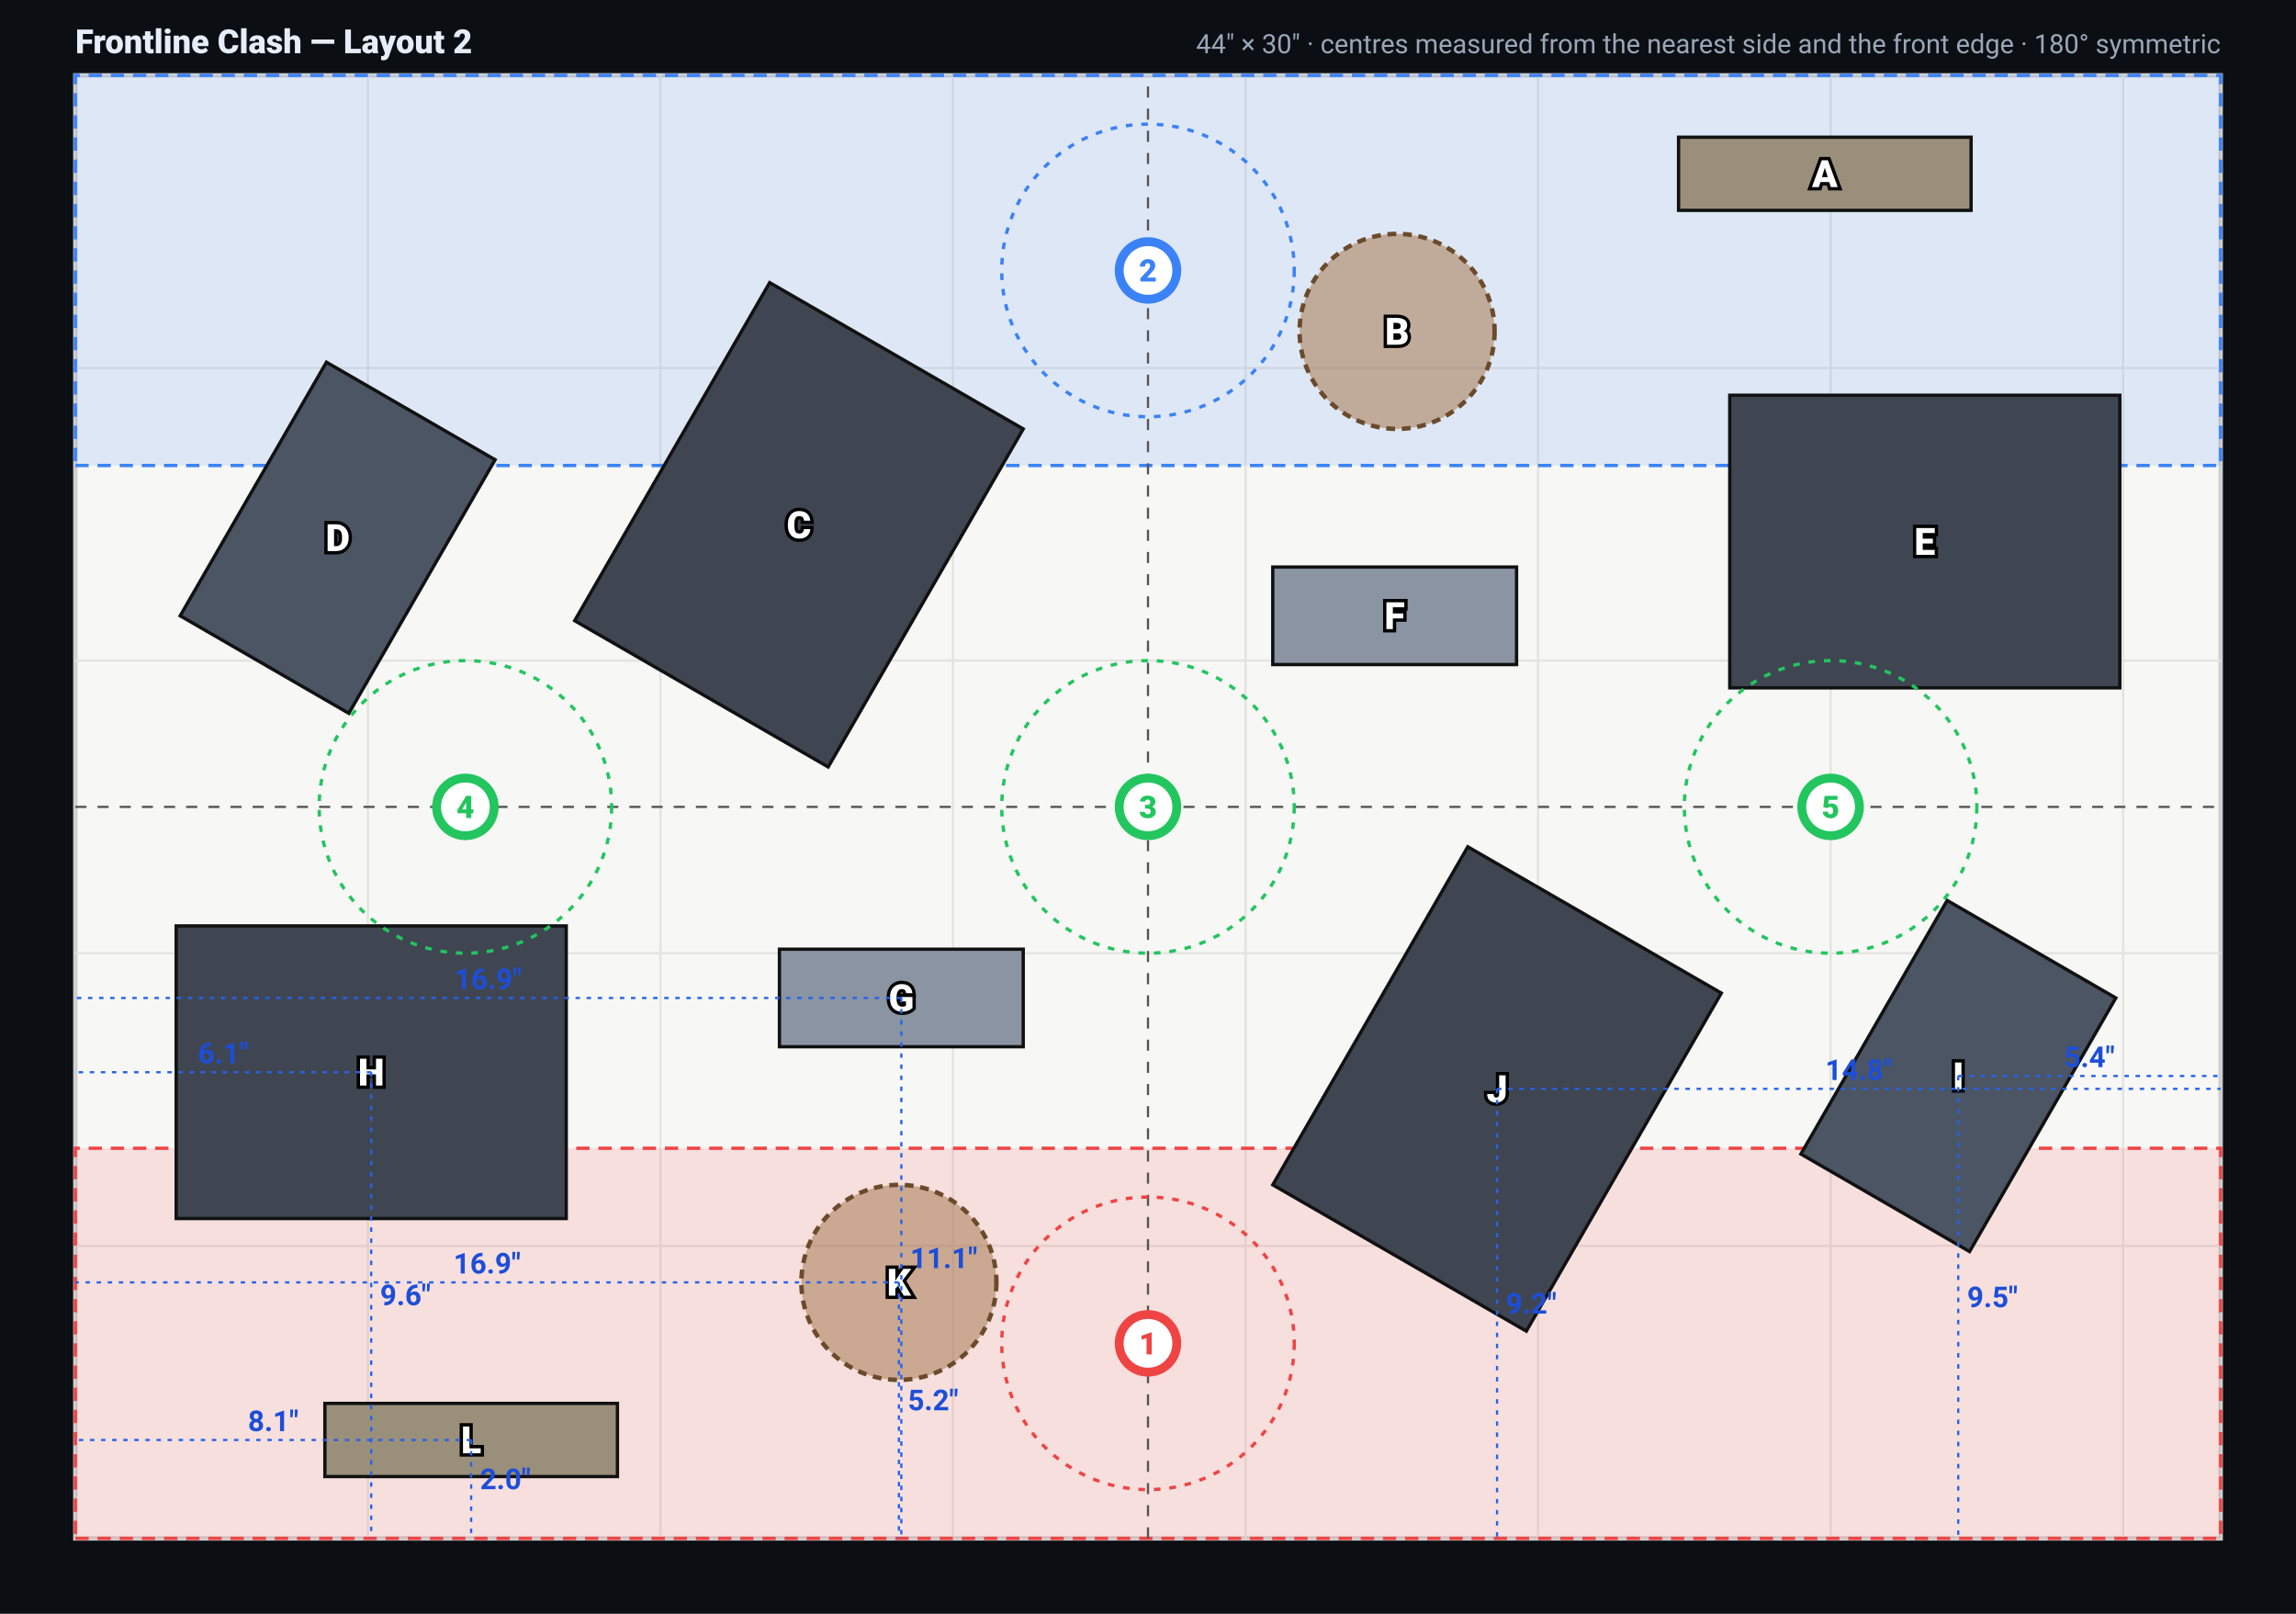
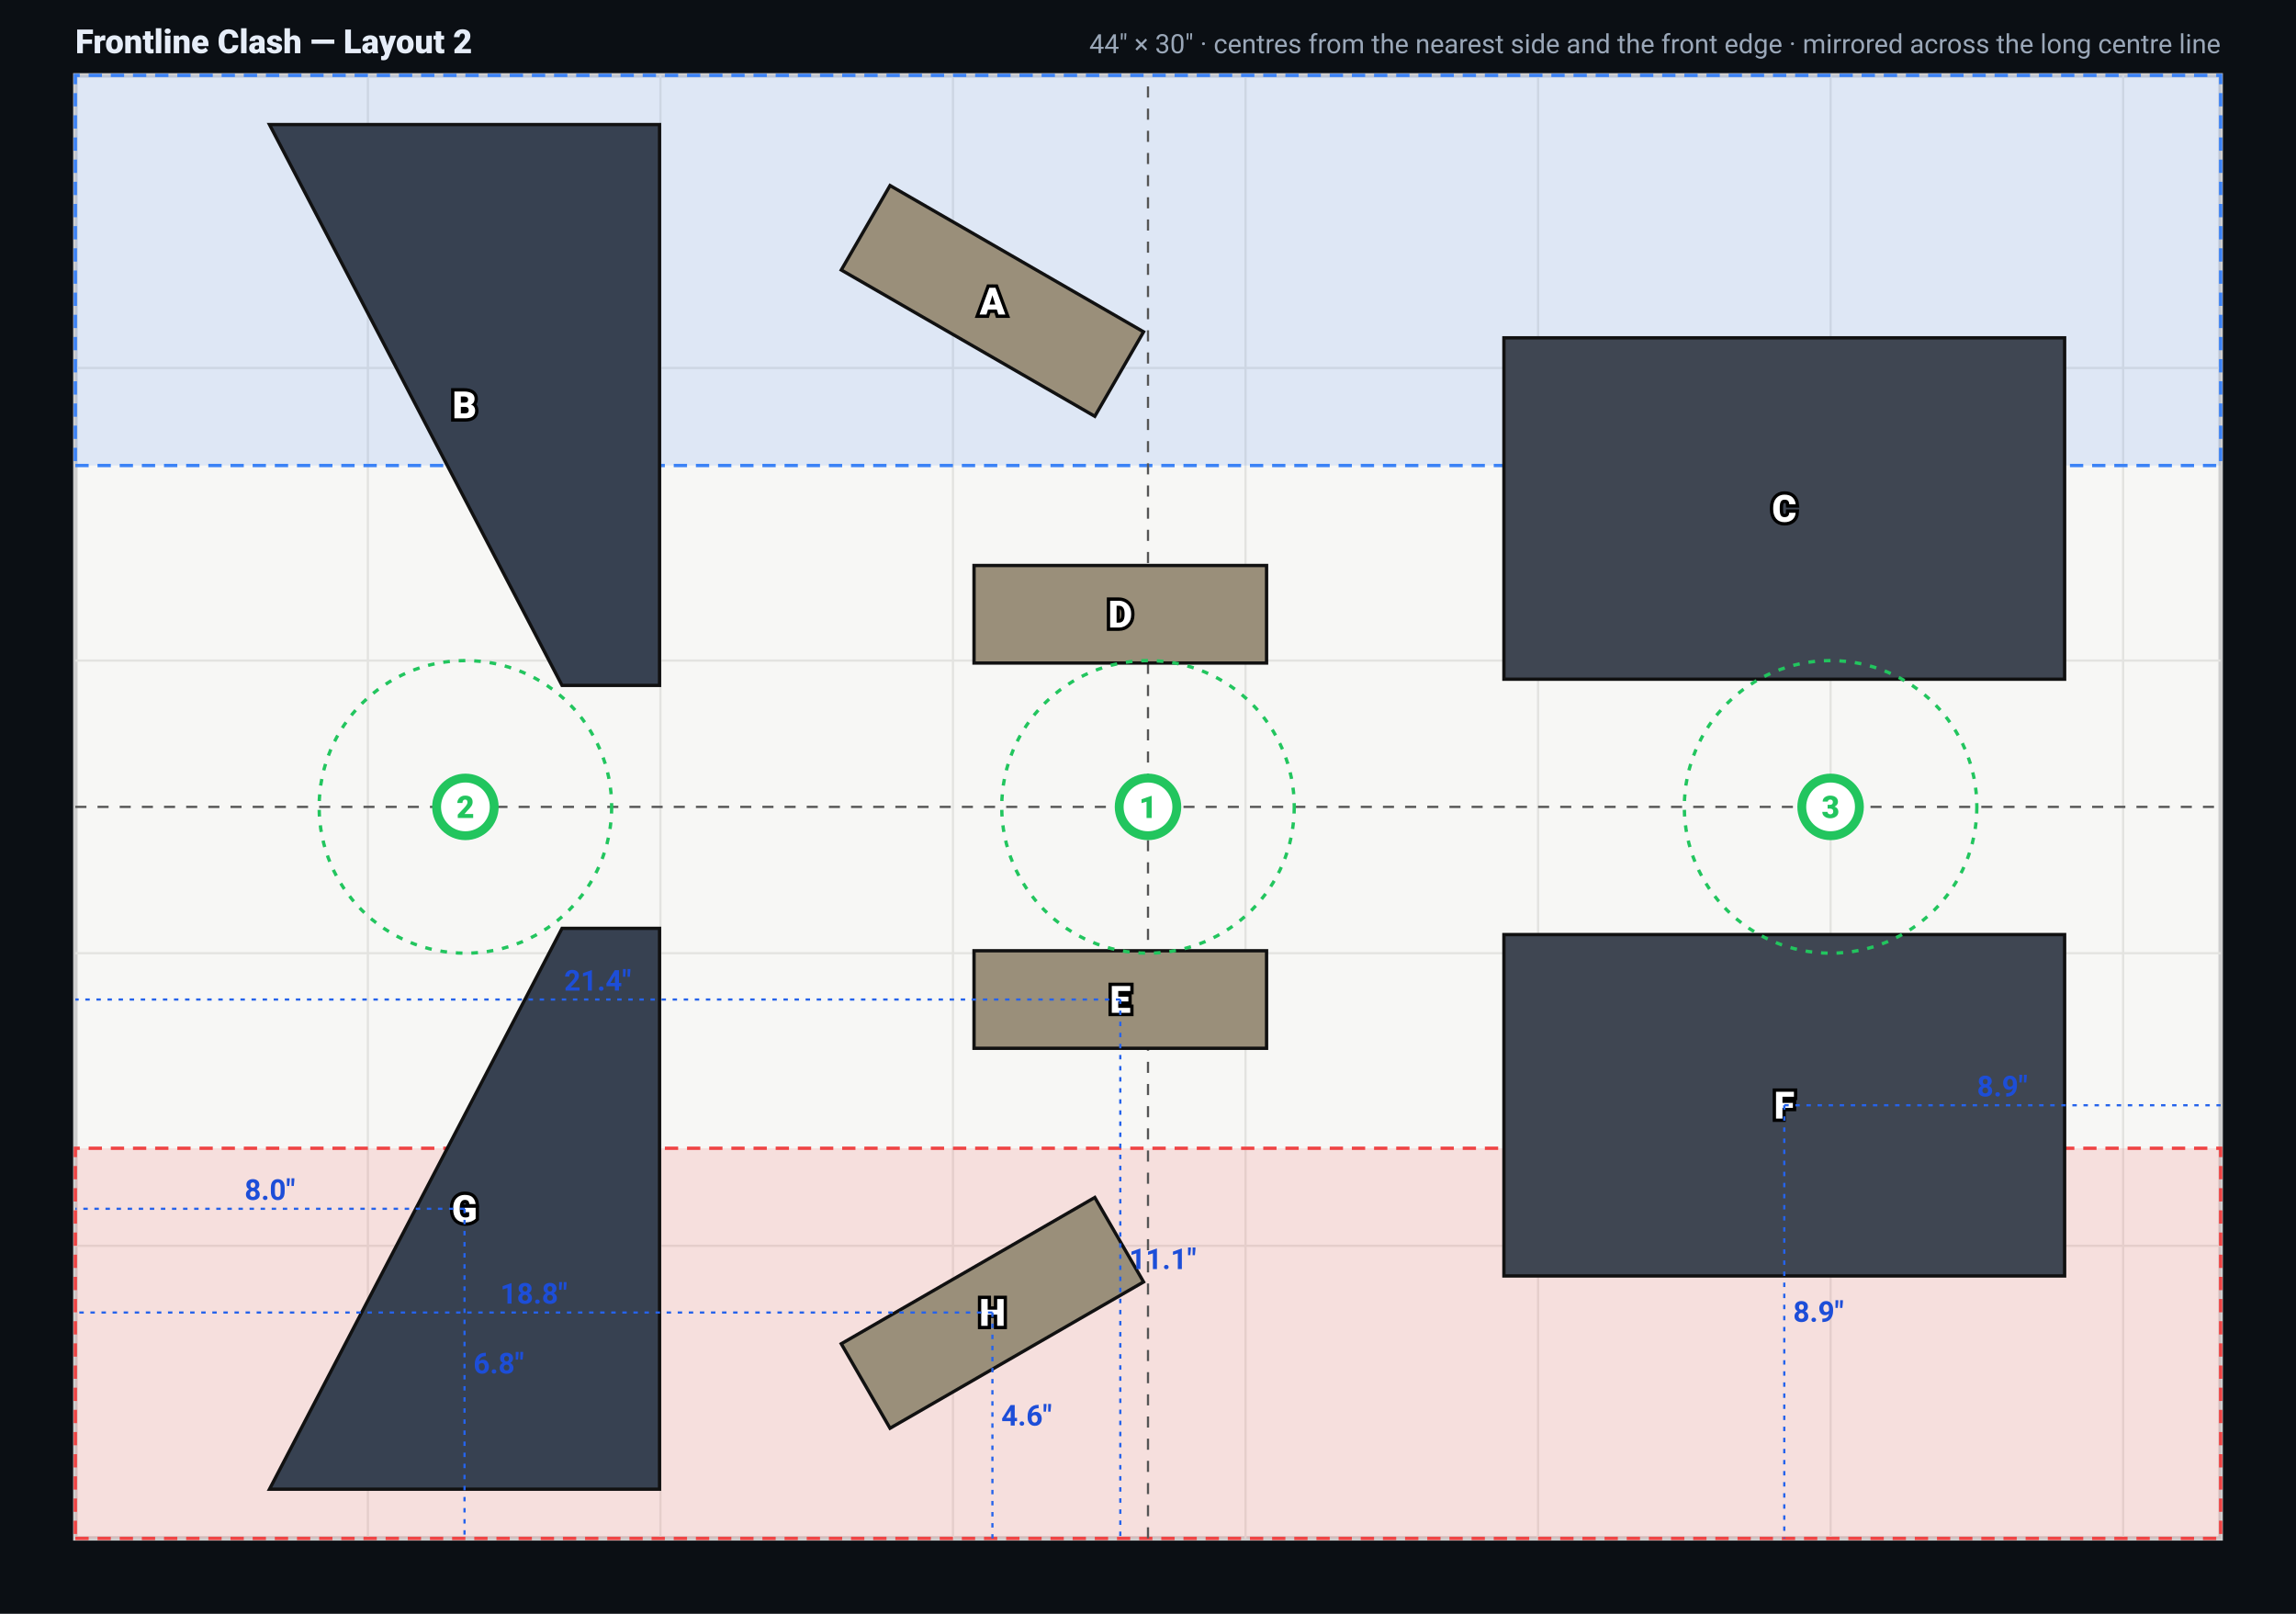
<svg xmlns="http://www.w3.org/2000/svg" viewBox="0 0 1036 728" role="img" aria-label="FC-2" font-family="-apple-system,Segoe UI,Roboto,sans-serif">
  <rect x="0" y="0" width="1036" height="728" fill="#0b0f14" />
  <rect x="34" y="34" width="968" height="660" fill="#f7f7f5" stroke="#cfcfcf" stroke-width="2" />
  <line x1="166.0" y1="34" x2="166.0" y2="694" stroke="#e3e3e0" stroke-width="1" />
  <line x1="298.0" y1="34" x2="298.0" y2="694" stroke="#e3e3e0" stroke-width="1" />
  <line x1="430.0" y1="34" x2="430.0" y2="694" stroke="#e3e3e0" stroke-width="1" />
  <line x1="562.0" y1="34" x2="562.0" y2="694" stroke="#e3e3e0" stroke-width="1" />
  <line x1="694.0" y1="34" x2="694.0" y2="694" stroke="#e3e3e0" stroke-width="1" />
  <line x1="826.0" y1="34" x2="826.0" y2="694" stroke="#e3e3e0" stroke-width="1" />
  <line x1="958.0" y1="34" x2="958.0" y2="694" stroke="#e3e3e0" stroke-width="1" />
  <line x1="34" y1="562.0" x2="1002" y2="562.0" stroke="#e3e3e0" stroke-width="1" />
  <line x1="34" y1="430.0" x2="1002" y2="430.0" stroke="#e3e3e0" stroke-width="1" />
  <line x1="34" y1="298.0" x2="1002" y2="298.0" stroke="#e3e3e0" stroke-width="1" />
  <line x1="34" y1="166.0" x2="1002" y2="166.0" stroke="#e3e3e0" stroke-width="1" />
  <polygon points="34.0,694.0 1002.0,694.0 1002.0,518.0 34.0,518.0" fill="rgba(239,68,68,0.13)" stroke="#ef4444" stroke-dasharray="6 4" stroke-width="1.5" />
  <polygon points="34.0,210.0 1002.0,210.0 1002.0,34.0 34.0,34.0" fill="rgba(59,130,246,0.13)" stroke="#3b82f6" stroke-dasharray="6 4" stroke-width="1.5" />
  <line x1="34.0" y1="364.0" x2="1002.0" y2="364.0" stroke="#555" stroke-dasharray="5 5" stroke-width="1" />
  <line x1="518.0" y1="694.0" x2="518.0" y2="34.0" stroke="#555" stroke-dasharray="5 5" stroke-width="1" />
-   <polygon points="889.4,94.9 889.4,61.9 757.4,61.9 757.4,94.9" fill="#9a8f7a" stroke="#111" stroke-width="1.5" />
-   <text x="823.4" y="84.4" text-anchor="middle" font-size="17" font-weight="800" fill="#fff" stroke="#000" stroke-width="3" paint-order="stroke">A</text>
-   <circle cx="630.4" cy="149.5" r="44.0" fill="#a77b52" fill-opacity="0.55" stroke="#6b4a2c" stroke-width="2" stroke-dasharray="4 3" />
-   <text x="630.4" y="155.5" text-anchor="middle" font-size="17" font-weight="800" fill="#fff" stroke="#000" stroke-width="3" paint-order="stroke">B</text>
-   <polygon points="259.3,280.0 373.7,346.0 461.7,193.5 347.3,127.5" fill="#3f4652" stroke="#111" stroke-width="1.5" />
-   <text x="360.5" y="242.8" text-anchor="middle" font-size="17" font-weight="800" fill="#fff" stroke="#000" stroke-width="3" paint-order="stroke">C</text>
-   <polygon points="223.4,207.4 147.3,163.4 81.3,277.8 157.4,321.8" fill="#4b5563" stroke="#111" stroke-width="1.5" />
-   <text x="152.4" y="248.6" text-anchor="middle" font-size="17" font-weight="800" fill="#fff" stroke="#000" stroke-width="3" paint-order="stroke">D</text>
-   <polygon points="780.5,178.3 780.5,310.3 956.5,310.3 956.5,178.3" fill="#3f4652" stroke="#111" stroke-width="1.5" />
-   <text x="868.5" y="250.3" text-anchor="middle" font-size="17" font-weight="800" fill="#fff" stroke="#000" stroke-width="3" paint-order="stroke">E</text>
-   <polygon points="574.3,255.8 574.3,299.8 684.3,299.8 684.3,255.8" fill="#8a94a3" stroke="#111" stroke-width="1.5" />
-   <text x="629.3" y="283.8" text-anchor="middle" font-size="17" font-weight="800" fill="#fff" stroke="#000" stroke-width="3" paint-order="stroke">F</text>
-   <polygon points="461.7,472.2 461.7,428.2 351.7,428.2 351.7,472.2" fill="#8a94a3" stroke="#111" stroke-width="1.5" />
-   <text x="406.7" y="456.2" text-anchor="middle" font-size="17" font-weight="800" fill="#fff" stroke="#000" stroke-width="3" paint-order="stroke">G</text>
-   <polygon points="255.5,549.7 255.5,417.7 79.5,417.7 79.5,549.7" fill="#3f4652" stroke="#111" stroke-width="1.5" />
-   <text x="167.5" y="489.7" text-anchor="middle" font-size="17" font-weight="800" fill="#fff" stroke="#000" stroke-width="3" paint-order="stroke">H</text>
-   <polygon points="812.6,520.6 888.7,564.6 954.7,450.2 878.6,406.2" fill="#4b5563" stroke="#111" stroke-width="1.5" />
-   <text x="883.6" y="491.4" text-anchor="middle" font-size="17" font-weight="800" fill="#fff" stroke="#000" stroke-width="3" paint-order="stroke">I</text>
-   <polygon points="776.7,448.0 662.3,382.0 574.3,534.5 688.7,600.5" fill="#3f4652" stroke="#111" stroke-width="1.5" />
-   <text x="675.5" y="497.2" text-anchor="middle" font-size="17" font-weight="800" fill="#fff" stroke="#000" stroke-width="3" paint-order="stroke">J</text>
-   <circle cx="405.6" cy="578.5" r="44.0" fill="#a77b52" fill-opacity="0.55" stroke="#6b4a2c" stroke-width="2" stroke-dasharray="4 3" />
-   <text x="405.6" y="584.5" text-anchor="middle" font-size="17" font-weight="800" fill="#fff" stroke="#000" stroke-width="3" paint-order="stroke">K</text>
-   <polygon points="146.6,633.1 146.6,666.1 278.6,666.1 278.6,633.1" fill="#9a8f7a" stroke="#111" stroke-width="1.5" />
-   <text x="212.6" y="655.6" text-anchor="middle" font-size="17" font-weight="800" fill="#fff" stroke="#000" stroke-width="3" paint-order="stroke">L</text>
-   <circle cx="518.0" cy="606.0" r="66.0" fill="none" stroke="#ef4444" stroke-width="1.5" stroke-dasharray="3 4" />
-   <circle cx="518.0" cy="606.0" r="13" fill="#fff" stroke="#ef4444" stroke-width="4" />
-   <text x="518.0" y="611.0" text-anchor="middle" font-size="14" font-weight="800" fill="#ef4444">1</text>
-   <circle cx="518.0" cy="122.0" r="66.0" fill="none" stroke="#3b82f6" stroke-width="1.5" stroke-dasharray="3 4" />
-   <circle cx="518.0" cy="122.0" r="13" fill="#fff" stroke="#3b82f6" stroke-width="4" />
-   <text x="518.0" y="127.0" text-anchor="middle" font-size="14" font-weight="800" fill="#3b82f6">2</text>
+   <polygon points="516.0,149.7 494.0,187.8 379.6,121.8 401.6,83.7" fill="#9a8f7a" stroke="#111" stroke-width="1.5" />
+   <text x="447.8" y="141.9" text-anchor="middle" font-size="17" font-weight="800" fill="#fff" stroke="#000" stroke-width="3" paint-order="stroke">A</text>
+   <polygon points="297.6,309.2 297.6,56.2 121.6,56.2 253.6,309.2" fill="#374151" stroke="#111" stroke-width="1.5" />
+   <text x="209.6" y="188.7" text-anchor="middle" font-size="17" font-weight="800" fill="#fff" stroke="#000" stroke-width="3" paint-order="stroke">B</text>
+   <polygon points="931.6,306.4 931.6,152.4 678.6,152.4 678.6,306.4" fill="#3f4652" stroke="#111" stroke-width="1.5" />
+   <text x="805.1" y="235.4" text-anchor="middle" font-size="17" font-weight="800" fill="#fff" stroke="#000" stroke-width="3" paint-order="stroke">C</text>
+   <polygon points="571.5,299.1 571.5,255.1 439.5,255.1 439.5,299.1" fill="#9a8f7a" stroke="#111" stroke-width="1.5" />
+   <text x="505.5" y="283.1" text-anchor="middle" font-size="17" font-weight="800" fill="#fff" stroke="#000" stroke-width="3" paint-order="stroke">D</text>
+   <polygon points="571.5,428.9 571.5,472.9 439.5,472.9 439.5,428.9" fill="#9a8f7a" stroke="#111" stroke-width="1.5" />
+   <text x="505.5" y="456.9" text-anchor="middle" font-size="17" font-weight="800" fill="#fff" stroke="#000" stroke-width="3" paint-order="stroke">E</text>
+   <polygon points="931.6,421.6 931.6,575.6 678.6,575.6 678.6,421.6" fill="#3f4652" stroke="#111" stroke-width="1.5" />
+   <text x="805.1" y="504.6" text-anchor="middle" font-size="17" font-weight="800" fill="#fff" stroke="#000" stroke-width="3" paint-order="stroke">F</text>
+   <polygon points="297.6,418.8 297.6,671.8 121.6,671.8 253.6,418.8" fill="#374151" stroke="#111" stroke-width="1.5" />
+   <text x="209.6" y="551.3" text-anchor="middle" font-size="17" font-weight="800" fill="#fff" stroke="#000" stroke-width="3" paint-order="stroke">G</text>
+   <polygon points="516.0,578.3 494.0,540.2 379.6,606.2 401.6,644.3" fill="#9a8f7a" stroke="#111" stroke-width="1.5" />
+   <text x="447.8" y="598.1" text-anchor="middle" font-size="17" font-weight="800" fill="#fff" stroke="#000" stroke-width="3" paint-order="stroke">H</text>
  <circle cx="518.0" cy="364.0" r="66.0" fill="none" stroke="#22c55e" stroke-width="1.5" stroke-dasharray="3 4" />
  <circle cx="518.0" cy="364.0" r="13" fill="#fff" stroke="#22c55e" stroke-width="4" />
-   <text x="518.0" y="369.0" text-anchor="middle" font-size="14" font-weight="800" fill="#22c55e">3</text>
+   <text x="518.0" y="369.0" text-anchor="middle" font-size="14" font-weight="800" fill="#22c55e">1</text>
  <circle cx="210.0" cy="364.0" r="66.0" fill="none" stroke="#22c55e" stroke-width="1.5" stroke-dasharray="3 4" />
  <circle cx="210.0" cy="364.0" r="13" fill="#fff" stroke="#22c55e" stroke-width="4" />
-   <text x="210.0" y="369.0" text-anchor="middle" font-size="14" font-weight="800" fill="#22c55e">4</text>
+   <text x="210.0" y="369.0" text-anchor="middle" font-size="14" font-weight="800" fill="#22c55e">2</text>
  <circle cx="826.0" cy="364.0" r="66.0" fill="none" stroke="#22c55e" stroke-width="1.5" stroke-dasharray="3 4" />
  <circle cx="826.0" cy="364.0" r="13" fill="#fff" stroke="#22c55e" stroke-width="4" />
-   <text x="826.0" y="369.0" text-anchor="middle" font-size="14" font-weight="800" fill="#22c55e">5</text>
-   <line x1="406.7" y1="450.2" x2="34.0" y2="450.2" stroke="#2563eb" stroke-width="1" stroke-dasharray="2 3" />
-   <line x1="406.7" y1="450.2" x2="406.7" y2="694.0" stroke="#2563eb" stroke-width="1" stroke-dasharray="2 3" />
-   <text x="220.3" y="446.2" text-anchor="middle" font-size="13" font-weight="700" fill="#1d4ed8">16.9"</text>
-   <text x="410.7" y="572.1" font-size="13" font-weight="700" fill="#1d4ed8">11.1"</text>
-   <line x1="167.5" y1="483.7" x2="34.0" y2="483.7" stroke="#2563eb" stroke-width="1" stroke-dasharray="2 3" />
-   <line x1="167.5" y1="483.7" x2="167.5" y2="694.0" stroke="#2563eb" stroke-width="1" stroke-dasharray="2 3" />
-   <text x="100.8" y="479.7" text-anchor="middle" font-size="13" font-weight="700" fill="#1d4ed8">6.1"</text>
-   <text x="171.5" y="588.8" font-size="13" font-weight="700" fill="#1d4ed8">9.6"</text>
-   <line x1="883.6" y1="485.4" x2="1002.0" y2="485.4" stroke="#2563eb" stroke-width="1" stroke-dasharray="2 3" />
-   <line x1="883.6" y1="485.4" x2="883.6" y2="694.0" stroke="#2563eb" stroke-width="1" stroke-dasharray="2 3" />
-   <text x="942.8" y="481.4" text-anchor="middle" font-size="13" font-weight="700" fill="#1d4ed8">5.4"</text>
-   <text x="887.6" y="589.7" font-size="13" font-weight="700" fill="#1d4ed8">9.5"</text>
-   <line x1="675.5" y1="491.2" x2="1002.0" y2="491.2" stroke="#2563eb" stroke-width="1" stroke-dasharray="2 3" />
-   <line x1="675.5" y1="491.2" x2="675.5" y2="694.0" stroke="#2563eb" stroke-width="1" stroke-dasharray="2 3" />
-   <text x="838.8" y="487.2" text-anchor="middle" font-size="13" font-weight="700" fill="#1d4ed8">14.8"</text>
-   <text x="679.5" y="592.6" font-size="13" font-weight="700" fill="#1d4ed8">9.2"</text>
-   <line x1="405.6" y1="578.5" x2="34.0" y2="578.5" stroke="#2563eb" stroke-width="1" stroke-dasharray="2 3" />
-   <line x1="405.6" y1="578.5" x2="405.6" y2="694.0" stroke="#2563eb" stroke-width="1" stroke-dasharray="2 3" />
-   <text x="219.8" y="574.5" text-anchor="middle" font-size="13" font-weight="700" fill="#1d4ed8">16.9"</text>
-   <text x="409.6" y="636.2" font-size="13" font-weight="700" fill="#1d4ed8">5.2"</text>
-   <line x1="212.6" y1="649.6" x2="34.0" y2="649.6" stroke="#2563eb" stroke-width="1" stroke-dasharray="2 3" />
-   <line x1="212.6" y1="649.6" x2="212.6" y2="694.0" stroke="#2563eb" stroke-width="1" stroke-dasharray="2 3" />
-   <text x="123.3" y="645.6" text-anchor="middle" font-size="13" font-weight="700" fill="#1d4ed8">8.1"</text>
-   <text x="216.6" y="671.8" font-size="13" font-weight="700" fill="#1d4ed8">2.0"</text>
+   <text x="826.0" y="369.0" text-anchor="middle" font-size="14" font-weight="800" fill="#22c55e">3</text>
+   <line x1="505.5" y1="450.9" x2="34.0" y2="450.9" stroke="#2563eb" stroke-width="1" stroke-dasharray="2 3" />
+   <line x1="505.5" y1="450.9" x2="505.5" y2="694.0" stroke="#2563eb" stroke-width="1" stroke-dasharray="2 3" />
+   <text x="269.7" y="446.9" text-anchor="middle" font-size="13" font-weight="700" fill="#1d4ed8">21.4"</text>
+   <text x="509.5" y="572.5" font-size="13" font-weight="700" fill="#1d4ed8">11.1"</text>
+   <line x1="805.1" y1="498.6" x2="1002.0" y2="498.6" stroke="#2563eb" stroke-width="1" stroke-dasharray="2 3" />
+   <line x1="805.1" y1="498.6" x2="805.1" y2="694.0" stroke="#2563eb" stroke-width="1" stroke-dasharray="2 3" />
+   <text x="903.5" y="494.6" text-anchor="middle" font-size="13" font-weight="700" fill="#1d4ed8">8.9"</text>
+   <text x="809.1" y="596.3" font-size="13" font-weight="700" fill="#1d4ed8">8.9"</text>
+   <line x1="209.6" y1="545.3" x2="34.0" y2="545.3" stroke="#2563eb" stroke-width="1" stroke-dasharray="2 3" />
+   <line x1="209.6" y1="545.3" x2="209.6" y2="694.0" stroke="#2563eb" stroke-width="1" stroke-dasharray="2 3" />
+   <text x="121.8" y="541.3" text-anchor="middle" font-size="13" font-weight="700" fill="#1d4ed8">8.0"</text>
+   <text x="213.6" y="619.6" font-size="13" font-weight="700" fill="#1d4ed8">6.8"</text>
+   <line x1="447.8" y1="592.1" x2="34.0" y2="592.1" stroke="#2563eb" stroke-width="1" stroke-dasharray="2 3" />
+   <line x1="447.8" y1="592.1" x2="447.8" y2="694.0" stroke="#2563eb" stroke-width="1" stroke-dasharray="2 3" />
+   <text x="240.9" y="588.1" text-anchor="middle" font-size="13" font-weight="700" fill="#1d4ed8">18.8"</text>
+   <text x="451.8" y="643.1" font-size="13" font-weight="700" fill="#1d4ed8">4.6"</text>
  <text x="34" y="24" font-size="15" font-weight="800" fill="#e6edf8">Frontline Clash — Layout 2</text>
-   <text x="1002" y="24" text-anchor="end" font-size="12" fill="#9aa7b8">44" × 30" · centres measured from the nearest side and the front edge · 180° symmetric</text>
+   <text x="1002" y="24" text-anchor="end" font-size="12" fill="#9aa7b8">44" × 30" · centres from the nearest side and the front edge · mirrored across the long centre line</text>
</svg>
